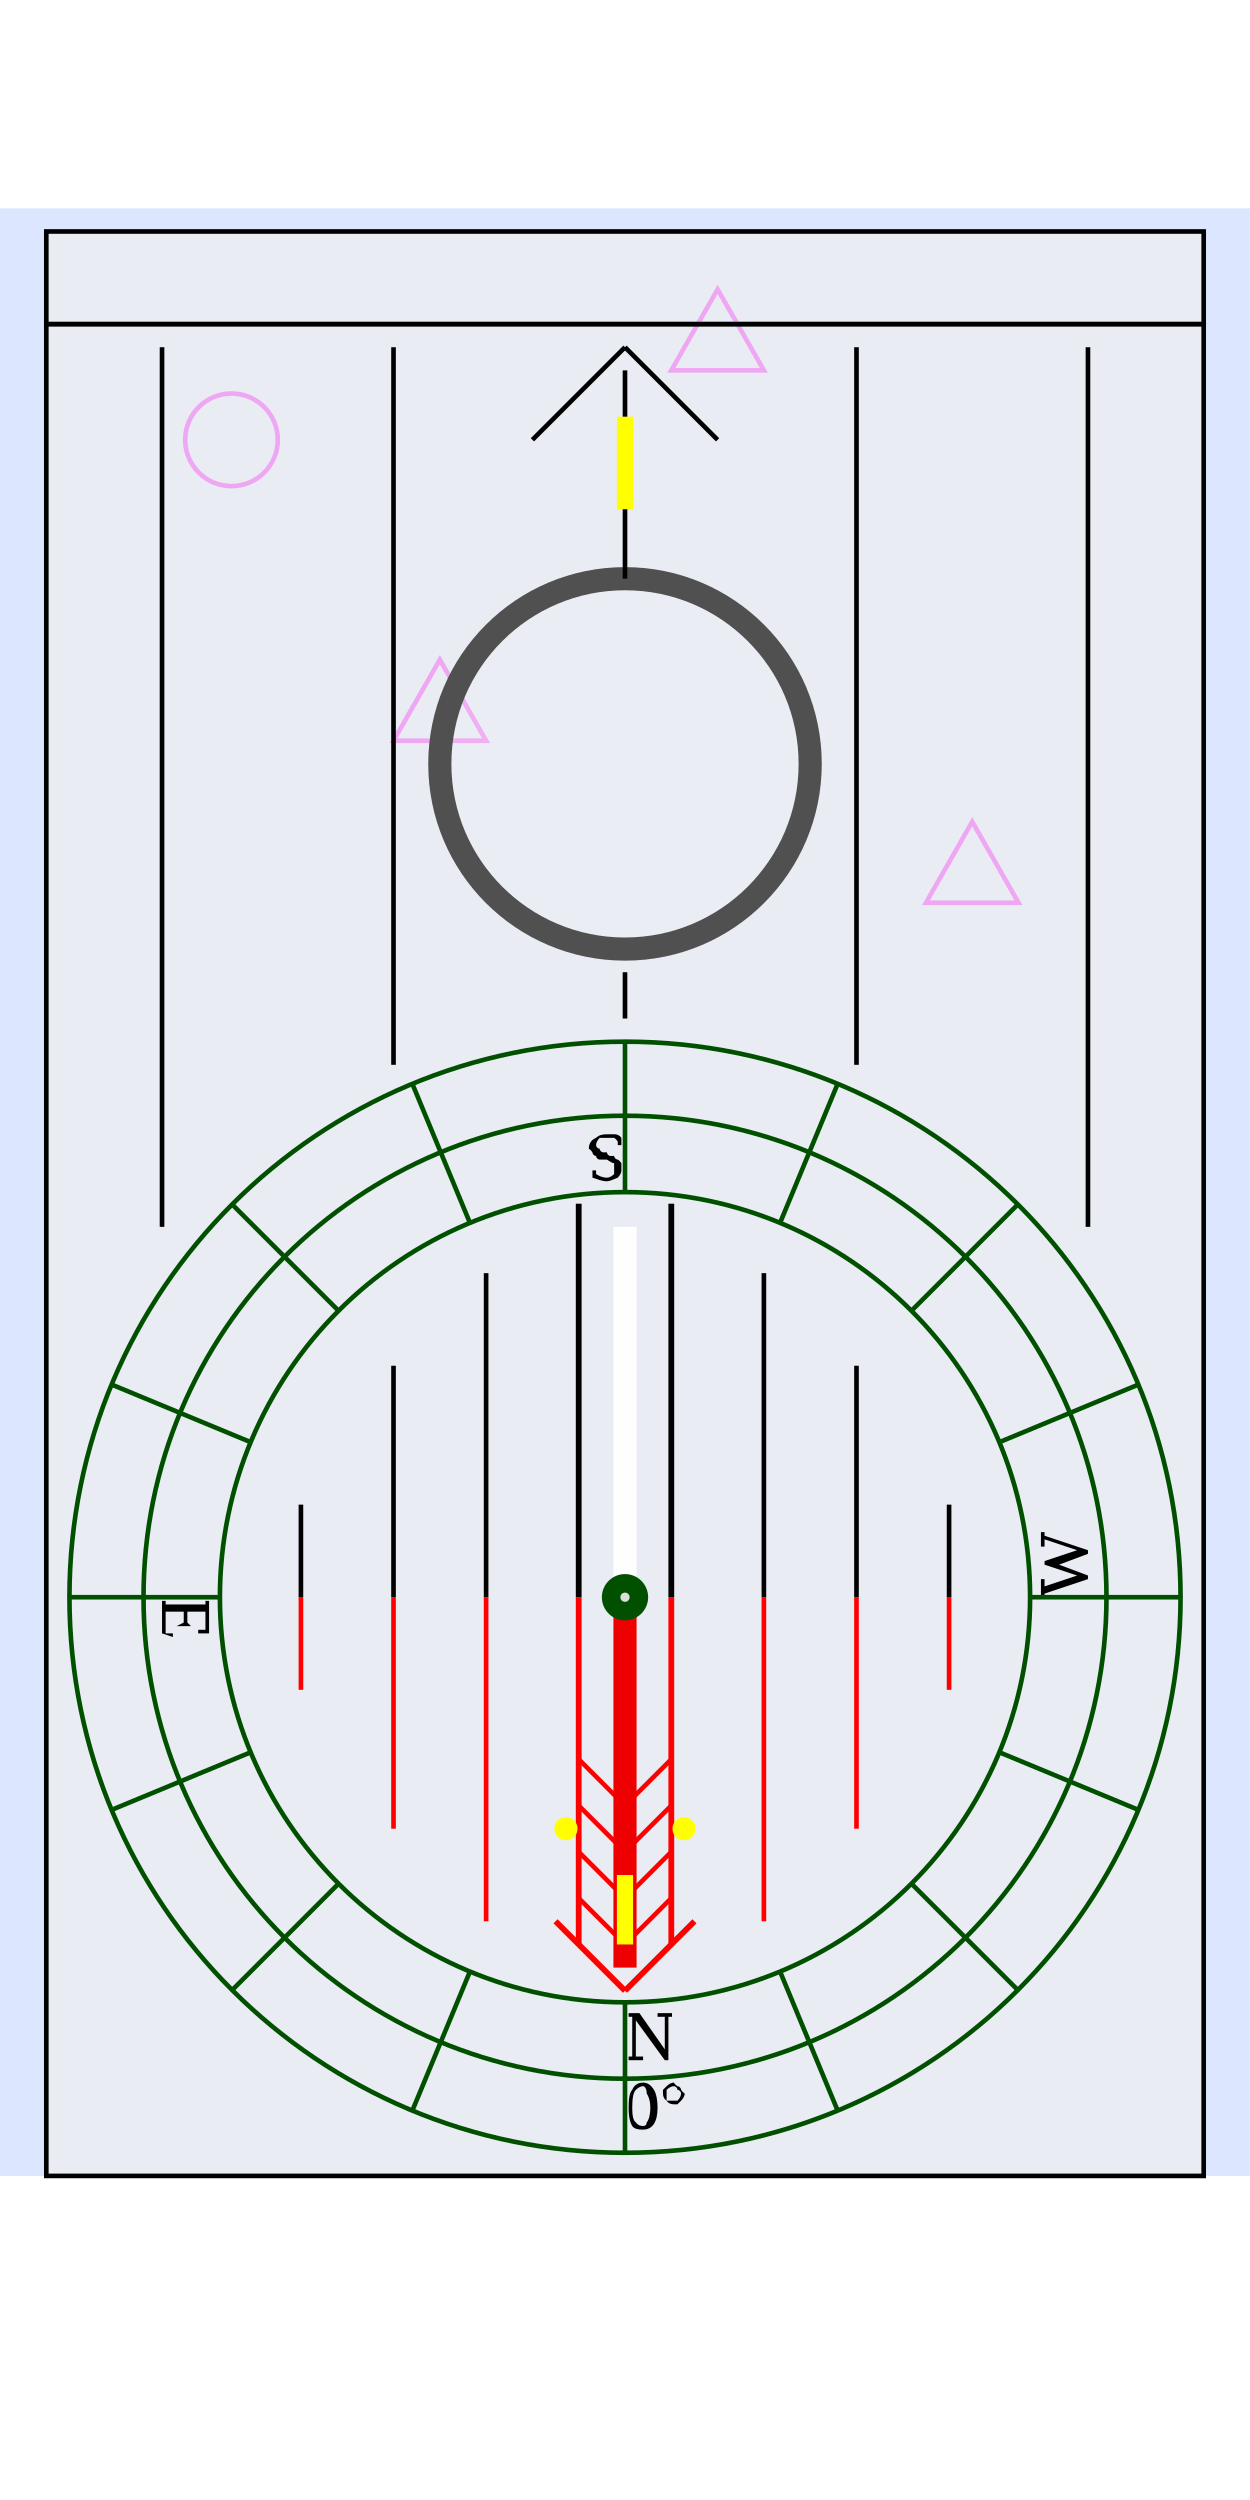
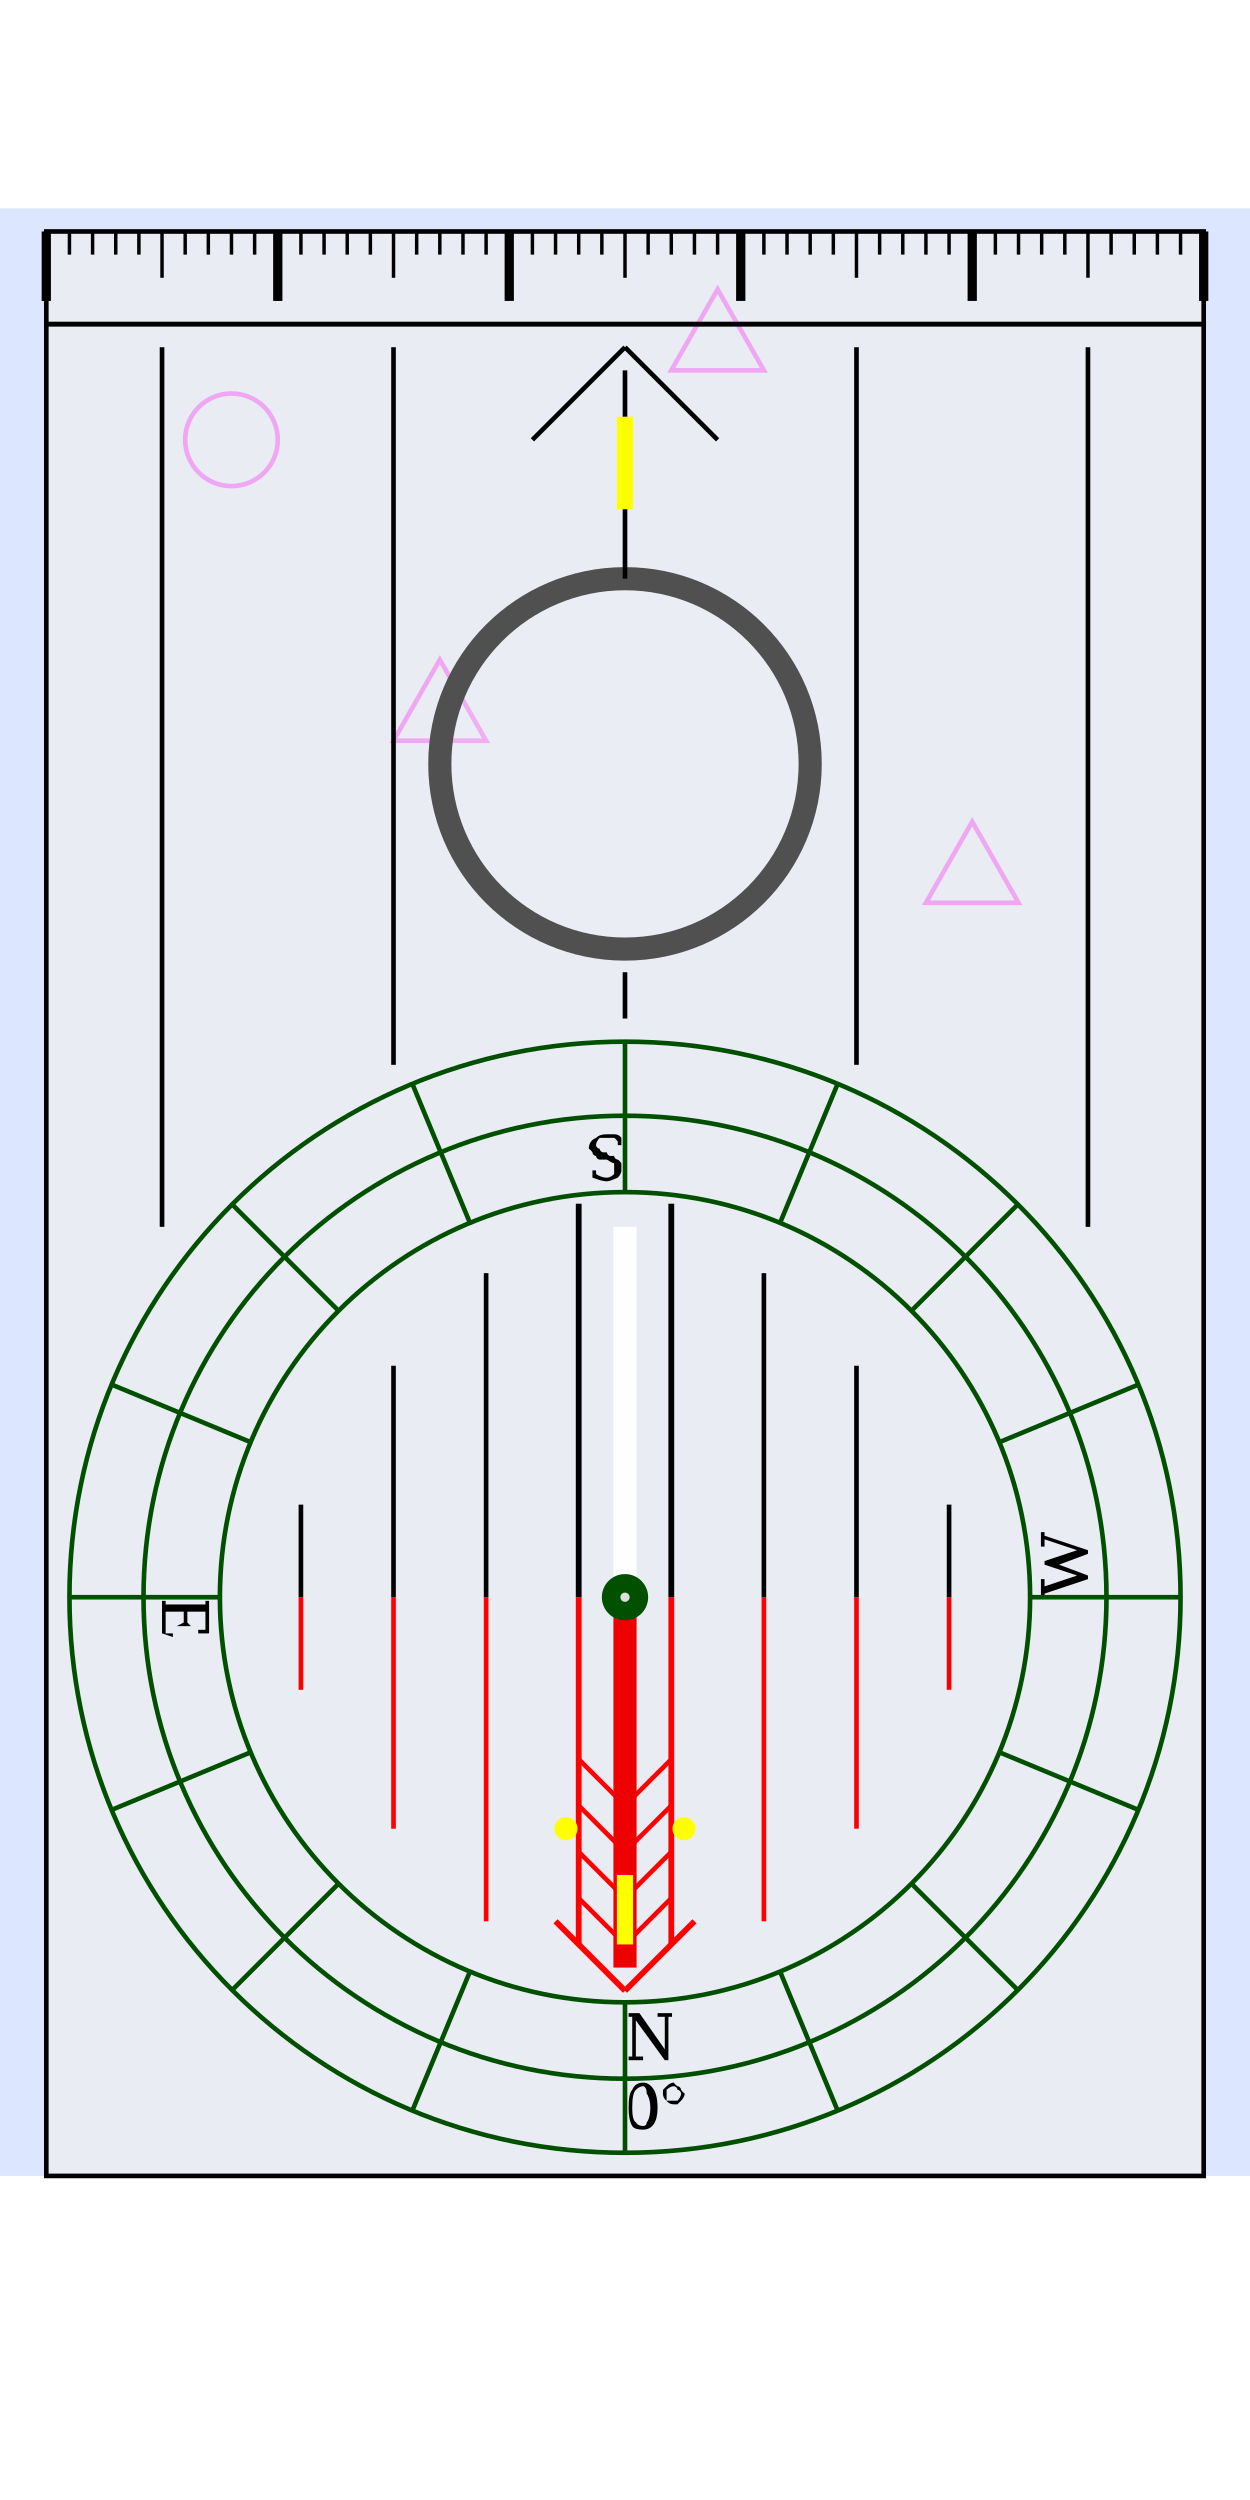
<svg xmlns="http://www.w3.org/2000/svg" xmlns:xlink="http://www.w3.org/1999/xlink" version="1.1" width="6cm" height="12cm" viewBox="-2 1 5.4 5">
  <defs>
    <style>
      
       .basepl { fill: black; stroke: black; stroke-width: 0.02 }
       .dialc { fill: none; stroke: #005000; stroke-width: 0.02 }
       .diall02 { stroke: #005000; stroke-width: 0.02 }
       .diall01 { stroke: #005000; stroke-width: 0.01 }
       .diallN02 { stroke: #FF0000; stroke-width: 0.02 }
       .diallN025 { stroke: #FF0000; stroke-width: 0.025 }
       .diallS02 { stroke: #000000; stroke-width: 0.02 }
       .diallS025 { stroke: #000000; stroke-width: 0.025 }
       .Osymbol { fill: none; stroke: #F000FF; stroke-width: 0.02 }
+        .baseplateFrontRuler02 { stroke: #000000; stroke-width: 0.04 }
+        .baseplateFrontRuler015 { stroke: #000000; stroke-width: 0.015 }
       
    </style>
    <text id="dial0text" font-size="0.3">N</text>
    <text id="dial90text" font-size="0.3">E</text>
    <text id="dial180text" font-size="0.3">S</text>
    <text id="dial270text" font-size="0.3">W</text>
    <text id="dial0textD" font-size="0.3">0°</text>
    <text id="dial90textD" font-size="0.3">90°</text>
    <text id="dial180textD" font-size="0.3">180°</text>
    <text id="dial270textD" font-size="0.3">270°</text>
    <text id="dial0textDD" font-size="0.3">North 0°</text>
    <text id="dial90textDD" font-size="0.3">East 90°</text>
    <text id="dial180textDD" font-size="0.3">South 180°</text>
    <text id="dial270textDD" font-size="0.3">West 270°</text>
    <line id="dial1line" class="diall02" x1="0" y1="1.75" x2="0" y2="2.4" />
    <line id="dial2line" class="diall01" x1="0" y1="1.75" x2="0" y2="2.4" />
    <g id="diallinesx4">
      <line class="diall02" x1="0" y1="1.75" x2="0" y2="2.4" />
      <line class="diall02" x1="0" y1="-1.75" x2="0" y2="-2.4" />
      <line class="diall02" y1="0" x1="1.75" y2="0" x2="2.4" />
      <line class="diall02" y1="0" x1="-1.75" y2="0" x2="-2.4" />
    </g>
    <g id="dialBGlines">
      <line class="diallN025" x1="0.2" y1="0" x2="0.2" y2="1.5" />
      <line class="diallN025" x1="-0.2" y1="0" x2="-0.2" y2="1.5" />
      <line class="diallN02" x1="0.6" y1="0" x2="0.6" y2="1.4" />
      <line class="diallN02" x1="-0.6" y1="0" x2="-0.6" y2="1.4" />
      <line class="diallN02" x1="1" y1="0" x2="1" y2="1.0" />
      <line class="diallN02" x1="-1" y1="0" x2="-1" y2="1.0" />
      <line class="diallN02" x1="1.4" y1="0" x2="1.4" y2="0.4" />
      <line class="diallN02" x1="-1.4" y1="0" x2="-1.4" y2="0.4" />
      <line class="diallN025" x1="0" y1="1.7" x2="0.3" y2="1.4" />
      <line class="diallN025" x1="0" y1="1.7" x2="-0.3" y2="1.4" />
      <line class="diallN02" x1="0" y1="1.5" x2="0.2" y2="1.3" />
      <line class="diallN02" x1="0" y1="1.5" x2="-0.2" y2="1.3" />
      <line class="diallN02" x1="0" y1="1.3" x2="0.2" y2="1.1" />
      <line class="diallN02" x1="0" y1="1.3" x2="-0.2" y2="1.1" />
      <line class="diallN02" x1="0" y1="1.1" x2="0.2" y2="0.9" />
      <line class="diallN02" x1="0" y1="1.1" x2="-0.2" y2="0.9" />
      <line class="diallN02" x1="0" y1="0.9" x2="0.2" y2="0.7" />
      <line class="diallN02" x1="0" y1="0.9" x2="-0.2" y2="0.7" />
      <line class="diallS025" x1="0.2" y1="0" x2="0.2" y2="-1.7" />
      <line class="diallS025" x1="-0.2" y1="0" x2="-0.2" y2="-1.7" />
      <line class="diallS02" x1="0.6" y1="0" x2="0.6" y2="-1.4" />
      <line class="diallS02" x1="-0.6" y1="0" x2="-0.6" y2="-1.4" />
      <line class="diallS02" x1="1" y1="0" x2="1" y2="-1.0" />
      <line class="diallS02" x1="-1" y1="0" x2="-1" y2="-1.0" />
      <line class="diallS02" x1="1.4" y1="0" x2="1.4" y2="-0.4" />
      <line class="diallS02" x1="-1.4" y1="0" x2="-1.4" y2="-0.4" />
    </g>
+     <g id="baseplateFrontRuler">
+       <line class="baseplateFrontRuler02" x1="-2.5" y1="-2.9" x2="-2.5" y2="-2.6" />
+       <line class="baseplateFrontRuler02" x1="-1.5" y1="-2.9" x2="-1.5" y2="-2.6" />
+       <line class="baseplateFrontRuler02" x1="-0.5" y1="-2.9" x2="-0.5" y2="-2.6" />
+       <line class="baseplateFrontRuler02" x1="0.5" y1="-2.9" x2="0.5" y2="-2.6" />
+       <line class="baseplateFrontRuler02" x1="1.5" y1="-2.9" x2="1.5" y2="-2.6" />
+       <line class="baseplateFrontRuler02" x1="2.5" y1="-2.9" x2="2.5" y2="-2.6" />
+       <line class="baseplateFrontRuler015" x1="-2" y1="-2.9" x2="-2" y2="-2.7" />
+       <line class="baseplateFrontRuler015" x1="-1" y1="-2.9" x2="-1" y2="-2.7" />
+       <line class="baseplateFrontRuler015" x1="0" y1="-2.9" x2="0" y2="-2.7" />
+       <line class="baseplateFrontRuler015" x1="1" y1="-2.9" x2="1" y2="-2.7" />
+       <line class="baseplateFrontRuler015" x1="2" y1="-2.9" x2="2" y2="-2.7" />
+       <line class="baseplateFrontRuler015" x1="-2.4" y1="-2.9" x2="-2.4" y2="-2.8" />
+       <line class="baseplateFrontRuler015" x1="-2.3" y1="-2.9" x2="-2.3" y2="-2.8" />
+       <line class="baseplateFrontRuler015" x1="-2.2" y1="-2.9" x2="-2.2" y2="-2.8" />
+       <line class="baseplateFrontRuler015" x1="-2.1" y1="-2.9" x2="-2.1" y2="-2.8" />
+       <line class="baseplateFrontRuler015" x1="-1.9" y1="-2.9" x2="-1.9" y2="-2.8" />
+       <line class="baseplateFrontRuler015" x1="-1.8" y1="-2.9" x2="-1.8" y2="-2.8" />
+       <line class="baseplateFrontRuler015" x1="-1.7" y1="-2.9" x2="-1.7" y2="-2.8" />
+       <line class="baseplateFrontRuler015" x1="-1.6" y1="-2.9" x2="-1.6" y2="-2.8" />
+       <line class="baseplateFrontRuler015" x1="-1.4" y1="-2.9" x2="-1.4" y2="-2.8" />
+       <line class="baseplateFrontRuler015" x1="-1.3" y1="-2.9" x2="-1.3" y2="-2.8" />
+       <line class="baseplateFrontRuler015" x1="-1.2" y1="-2.9" x2="-1.2" y2="-2.8" />
+       <line class="baseplateFrontRuler015" x1="-1.1" y1="-2.9" x2="-1.1" y2="-2.8" />
+       <line class="baseplateFrontRuler015" x1="-0.9" y1="-2.9" x2="-0.9" y2="-2.8" />
+       <line class="baseplateFrontRuler015" x1="-0.8" y1="-2.9" x2="-0.8" y2="-2.8" />
+       <line class="baseplateFrontRuler015" x1="-0.7" y1="-2.9" x2="-0.7" y2="-2.8" />
+       <line class="baseplateFrontRuler015" x1="-0.6" y1="-2.9" x2="-0.6" y2="-2.8" />
+       <line class="baseplateFrontRuler015" x1="-0.4" y1="-2.9" x2="-0.4" y2="-2.8" />
+       <line class="baseplateFrontRuler015" x1="-0.3" y1="-2.9" x2="-0.3" y2="-2.8" />
+       <line class="baseplateFrontRuler015" x1="-0.2" y1="-2.9" x2="-0.2" y2="-2.8" />
+       <line class="baseplateFrontRuler015" x1="-0.1" y1="-2.9" x2="-0.1" y2="-2.8" />
+       <line class="baseplateFrontRuler015" x1="0.1" y1="-2.9" x2="0.1" y2="-2.8" />
+       <line class="baseplateFrontRuler015" x1="0.2" y1="-2.9" x2="0.2" y2="-2.8" />
+       <line class="baseplateFrontRuler015" x1="0.3" y1="-2.9" x2="0.3" y2="-2.8" />
+       <line class="baseplateFrontRuler015" x1="0.4" y1="-2.9" x2="0.4" y2="-2.8" />
+       <line class="baseplateFrontRuler015" x1="0.6" y1="-2.9" x2="0.6" y2="-2.8" />
+       <line class="baseplateFrontRuler015" x1="0.7" y1="-2.9" x2="0.7" y2="-2.8" />
+       <line class="baseplateFrontRuler015" x1="0.8" y1="-2.9" x2="0.8" y2="-2.8" />
+       <line class="baseplateFrontRuler015" x1="0.9" y1="-2.9" x2="0.9" y2="-2.8" />
+       <line class="baseplateFrontRuler015" x1="1.1" y1="-2.9" x2="1.1" y2="-2.8" />
+       <line class="baseplateFrontRuler015" x1="1.2" y1="-2.9" x2="1.2" y2="-2.8" />
+       <line class="baseplateFrontRuler015" x1="1.3" y1="-2.9" x2="1.3" y2="-2.8" />
+       <line class="baseplateFrontRuler015" x1="1.4" y1="-2.9" x2="1.4" y2="-2.8" />
+       <line class="baseplateFrontRuler015" x1="1.6" y1="-2.9" x2="1.6" y2="-2.8" />
+       <line class="baseplateFrontRuler015" x1="1.7" y1="-2.9" x2="1.7" y2="-2.8" />
+       <line class="baseplateFrontRuler015" x1="1.8" y1="-2.9" x2="1.8" y2="-2.8" />
+       <line class="baseplateFrontRuler015" x1="1.9" y1="-2.9" x2="1.9" y2="-2.8" />
+       <line class="baseplateFrontRuler015" x1="2.1" y1="-2.9" x2="2.1" y2="-2.8" />
+       <line class="baseplateFrontRuler015" x1="2.2" y1="-2.9" x2="2.2" y2="-2.8" />
+       <line class="baseplateFrontRuler015" x1="2.3" y1="-2.9" x2="2.3" y2="-2.8" />
+       <line class="baseplateFrontRuler015" x1="2.4" y1="-2.9" x2="2.4" y2="-2.8" />
+     </g>
    <circle id="Ostart" class="Osymbol" cx="0" cy="0" r="0.2" />
    <polygon id="Ocontrol" class="Osymbol" points="0,0 0.4,0 0.2,-0.35 0,0" />
    <polygon id="dial" points="0,0 0.5,0.1 1.5,0 0.5,-0.1" fill="rgb(225,200,200)" stroke="rgb(150,100,100)" stroke-width="0.015" />
    <polygon id="dial2" points="0,0 0.4,0.2 1.2,0 0.4,-0.2" fill="rgb(225,200,200)" stroke="rgb(150,100,100)" stroke-width="0.015" />
    <polygon id="dial3" points="0,0 0.35,0.15 1.0,0 0.35,-0.15" fill="rgb(225,200,200)" stroke="rgb(150,100,100)" stroke-width="0.015" />
    <g id="compass">
      <rect x="-2.5" y="-2.5" width="5" height="8" fill="#EEEEEE" fill-opacity="0.7" stroke="#000000" stroke-width="0.02" />
      <rect x="-2.5" y="-2.9" width="5" height="0.4" fill="#EEEEEE" fill-opacity="0.7" stroke="#000000" stroke-width="0.02" />
+       <use xlink:href="#baseplateFrontRuler" />
      <circle cx="0" cy="-0.6" r="0.8" stroke="#505050" stroke-width="0.1" fill="#f0f0f0" fill-opacity="0.1" />
      <line class="basepl" x1="0" y1="-2.3" x2="0" y2="-1.4" />
      <line class="basepl" x1="0" y1="0.3" x2="0" y2="0.5" />
      <rect x="-0.035" y="-2.1" width="0.07" height="0.4" fill="#FFFF00" id="glowBase" />
      <line class="basepl" x1="0" y1="-2.4" x2="0.4" y2="-2.0" />
      <line class="basepl" x1="0" y1="-2.4" x2="-0.4" y2="-2.0" />
      <line class="basepl" x1="1" y1="-2.4" x2="1" y2="0.7" />
      <line class="basepl" x1="-1" y1="-2.4" x2="-1" y2="0.7" />
      <line class="basepl" x1="2" y1="-2.4" x2="2" y2="1.4" />
      <line class="basepl" x1="-2" y1="-2.4" x2="-2" y2="1.4" />
      <circle class="dialc" cx="0" cy="3" r="1.75" />
      <circle class="dialc" cx="0" cy="3" r="2.08" />
      <circle class="dialc" cx="0" cy="3" r="2.4" />
      <g transform="translate(0,3)">
        <g transform="rotate(0)">
          <animateTransform attributeName="transform" attributeType="XML" type="rotate" from="360" to="0" dur="7s" fill="remove" repeatCount="indefinite" />
          <use xlink:href="#dialBGlines" />
          <circle cx="0.255" cy="1" r="0.05" fill="#FFFF00" id="glowdial1" />
          <circle cx="-0.255" cy="1" r="0.05" fill="#FFFF00" id="glowdial2" />
          <use xlink:href="#dial0text" transform="translate(0,2)" />
          <use xlink:href="#dial0textD" transform="translate(0,2.3)" />
          <use xlink:href="#dial90text" transform="rotate(90),translate(0,2)" />
          <use xlink:href="#dial180text" transform="rotate(180),translate(0,2)" />
          <use xlink:href="#dial270text" transform="rotate(270),translate(0,2)" />
          <use xlink:href="#diallinesx4" />
          <use xlink:href="#diallinesx4" transform="rotate(22.5)" />
          <use xlink:href="#diallinesx4" transform="rotate(45)" />
          <use xlink:href="#diallinesx4" transform="rotate(67.5)" />
        </g>
      </g>
      <g transform="translate(0,3)">
        <g transform="rotate(0)">
          <animateTransform attributeName="transform" attributeType="XML" type="rotate" from="360" to="0" dur="12s" fill="remove" repeatCount="indefinite" />
          <rect x="-0.05" y="0" width="0.1" height="1.6" fill="#EE0000" id="northneedle" />
          <rect x="-0.035" y="1.2" width="0.07" height="0.3" fill="#FFFF00" id="glow" />
          <rect x="-0.05" y="-1.6" width="0.1" height="1.6" fill="#FEFEFE" id="southneedle" />
          <circle cx="0" cy="0" r="0.1" fill="#005000" />
          <circle cx="0" cy="0" r="0.02" fill="#DDDDDD" />
        </g>
      </g>
    </g>
  </defs>
  <g transform="translate(-3,5) scale(1,1)">
    <rect x="1" y="-6" width="7" height="8.5" fill="rgb(220,230,255)" />
    <use xlink:href="#Ostart" transform="translate(2,-5)" />
    <use xlink:href="#Ocontrol" transform="translate(3.9,-5.3)" />
    <use xlink:href="#Ocontrol" transform="translate(2.7,-3.7)" />
    <use xlink:href="#Ocontrol" transform="translate(5,-3)" />
    <use xlink:href="#compass" transform="translate(3.7,-3)" />
  </g>
</svg>
